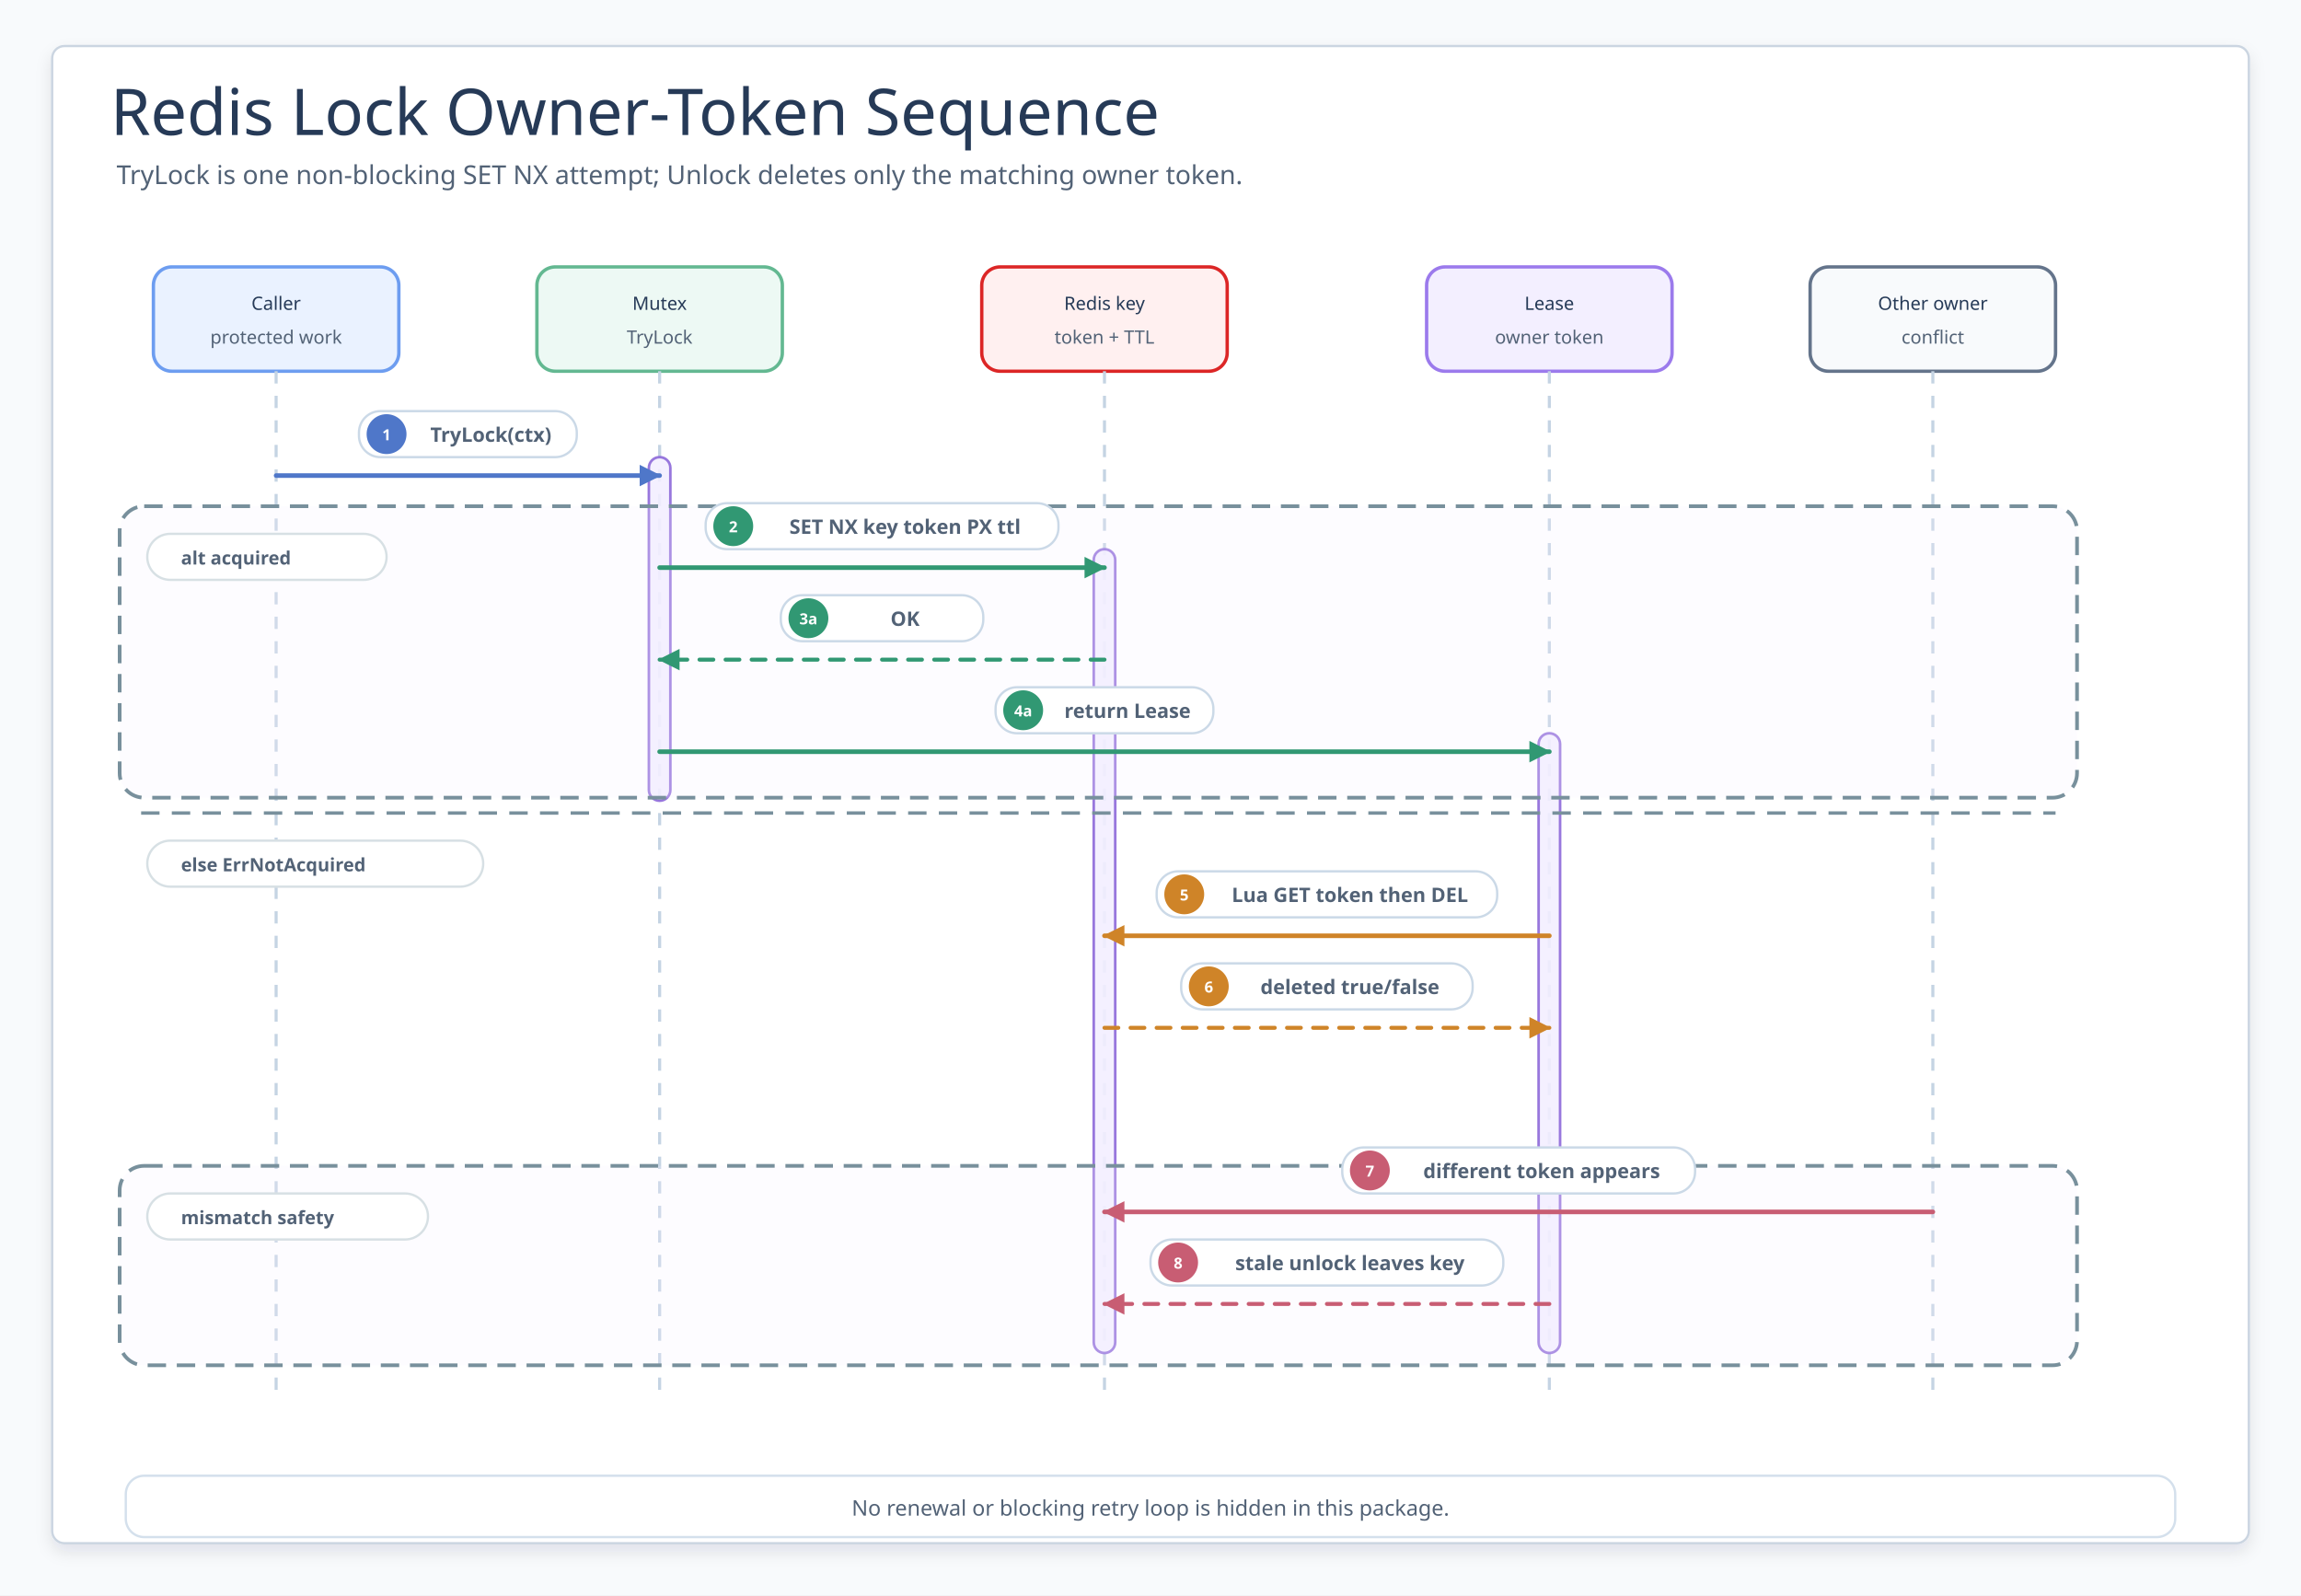
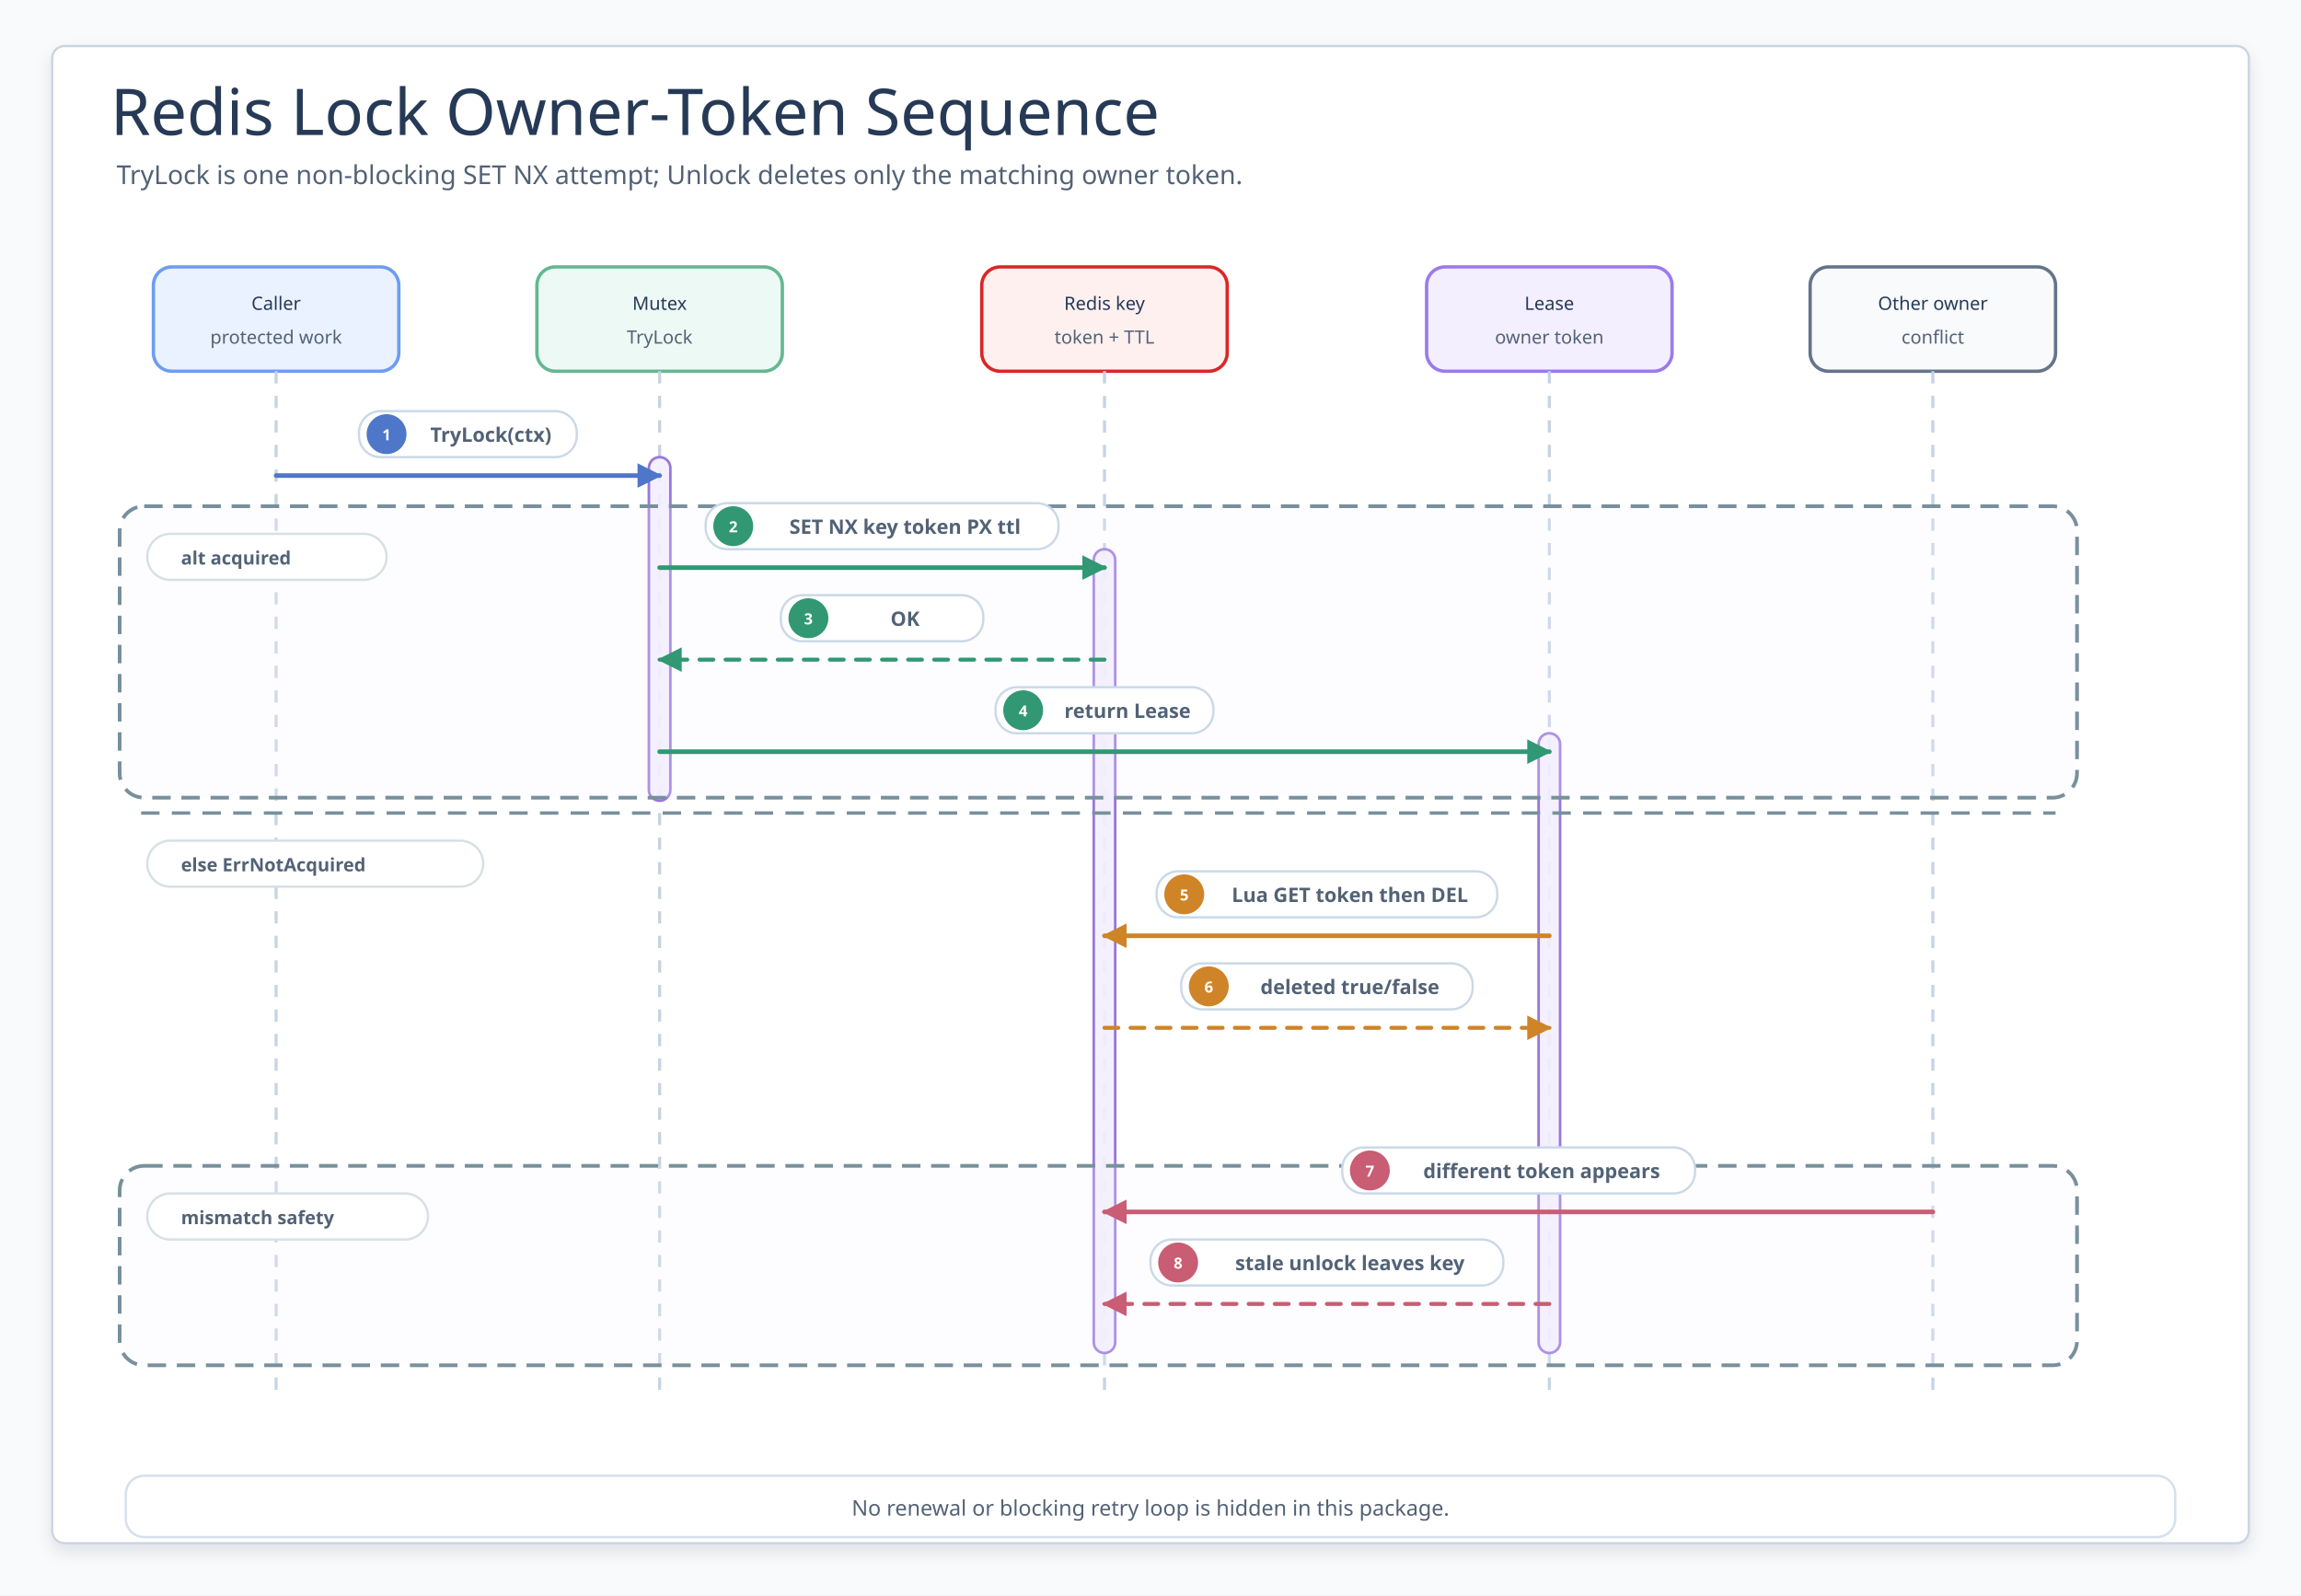
<svg xmlns="http://www.w3.org/2000/svg" width="1500" height="1040" viewBox="0 0 1500 1040" role="img" aria-labelledby="title desc">
  <defs>
    <filter id="softShadow" x="-8%" y="-10%" width="116%" height="124%">
      <feDropShadow dx="0" dy="5" stdDeviation="5" flood-color="#0F172A" flood-opacity="0.10" />
    </filter>
-     <marker id="arrow-blue" markerWidth="14" markerHeight="14" refX="13" refY="7" orient="auto" markerUnits="userSpaceOnUse">
-       <path d="M 0 0 L 14 7 L 0 14 Z" fill="#4f77c9" />
+     <marker id="arrow-blue" markerWidth="16" markerHeight="16" viewBox="0 0 10 10" refX="9" refY="5" orient="auto" markerUnits="userSpaceOnUse">
+       <path d="M 0 0 L 10 5 L 0 10 Z" fill="#4f77c9" />
    </marker>
-     <marker id="arrow-green" markerWidth="14" markerHeight="14" refX="13" refY="7" orient="auto" markerUnits="userSpaceOnUse">
-       <path d="M 0 0 L 14 7 L 0 14 Z" fill="#319873" />
+     <marker id="arrow-green" markerWidth="16" markerHeight="16" viewBox="0 0 10 10" refX="9" refY="5" orient="auto" markerUnits="userSpaceOnUse">
+       <path d="M 0 0 L 10 5 L 0 10 Z" fill="#319873" />
    </marker>
-     <marker id="arrow-amber" markerWidth="14" markerHeight="14" refX="13" refY="7" orient="auto" markerUnits="userSpaceOnUse">
-       <path d="M 0 0 L 14 7 L 0 14 Z" fill="#cf8428" />
+     <marker id="arrow-amber" markerWidth="16" markerHeight="16" viewBox="0 0 10 10" refX="9" refY="5" orient="auto" markerUnits="userSpaceOnUse">
+       <path d="M 0 0 L 10 5 L 0 10 Z" fill="#cf8428" />
    </marker>
-     <marker id="arrow-red" markerWidth="14" markerHeight="14" refX="13" refY="7" orient="auto" markerUnits="userSpaceOnUse">
-       <path d="M 0 0 L 14 7 L 0 14 Z" fill="#c85d73" />
+     <marker id="arrow-red" markerWidth="16" markerHeight="16" viewBox="0 0 10 10" refX="9" refY="5" orient="auto" markerUnits="userSpaceOnUse">
+       <path d="M 0 0 L 10 5 L 0 10 Z" fill="#c85d73" />
    </marker>
-     <marker id="arrow-purple" markerWidth="14" markerHeight="14" refX="13" refY="7" orient="auto" markerUnits="userSpaceOnUse">
-       <path d="M 0 0 L 14 7 L 0 14 Z" fill="#7e62d9" />
+     <marker id="arrow-purple" markerWidth="16" markerHeight="16" viewBox="0 0 10 10" refX="9" refY="5" orient="auto" markerUnits="userSpaceOnUse">
+       <path d="M 0 0 L 10 5 L 0 10 Z" fill="#7e62d9" />
    </marker>
-     <marker id="arrow-teal" markerWidth="14" markerHeight="14" refX="13" refY="7" orient="auto" markerUnits="userSpaceOnUse">
-       <path d="M 0 0 L 14 7 L 0 14 Z" fill="#3f7d9c" />
+     <marker id="arrow-teal" markerWidth="16" markerHeight="16" viewBox="0 0 10 10" refX="9" refY="5" orient="auto" markerUnits="userSpaceOnUse">
+       <path d="M 0 0 L 10 5 L 0 10 Z" fill="#3f7d9c" />
    </marker>
-     <marker id="arrow-gray" markerWidth="14" markerHeight="14" refX="13" refY="7" orient="auto" markerUnits="userSpaceOnUse">
-       <path d="M 0 0 L 14 7 L 0 14 Z" fill="#64748b" />
+     <marker id="arrow-gray" markerWidth="16" markerHeight="16" viewBox="0 0 10 10" refX="9" refY="5" orient="auto" markerUnits="userSpaceOnUse">
+       <path d="M 0 0 L 10 5 L 0 10 Z" fill="#64748b" />
    </marker>
    <style>
      .canvas { fill: #f8fafc; }
      .frame { fill: #ffffff; stroke: #cbd5e1; stroke-width: 1.5; filter: url(#softShadow); }
      .title, .part-title, .card-title, .panel-title { font-family: "Architects Daughter"; fill: #263a57; }
      .title { font-size: 42px; }
      .subtitle, .body, .small, .msg, .region, .footer { font-family: "Comic Mono"; fill: #526276; }
      .subtitle { font-size: 17px; }
      .panel-title { font-size: 24px; }
      .card-title { font-size: 22px; }
      .body { font-size: 14px; }
      .small { font-size: 12px; }
      .msg { font-size: 13px; font-weight: 700; }
      .region { font-size: 12px; font-weight: 700; }
      .footer { font-size: 14px; }
      .panel { stroke: #d0deeb; stroke-width: 1.8; rx: 8; filter: url(#softShadow); }
      .card { stroke-width: 1.8; rx: 8; filter: url(#softShadow); }
      .card-divider { stroke-width: 1.1; opacity: .45; }
      .participant { stroke-width: 2.2; rx: 12; }
      .lifeline { stroke: #c5d4e3; stroke-width: 2; stroke-dasharray: 8 8; }
      .activation { fill: #f3eeff; stroke: #8a65d8; stroke-width: 1.7; rx: 7; opacity: .88; }
      .route { fill: none; stroke-width: 3; stroke-linecap: round; stroke-linejoin: round; }
      .return { fill: none; stroke-width: 2.6; stroke-linecap: round; stroke-linejoin: round; stroke-dasharray: 9 8; }
      .alt { fill: #f7f2ff; fill-opacity: .22; stroke: #78909c; stroke-width: 2.4; stroke-dasharray: 12 7; rx: 16; }
      .alt-label { fill: #ffffff; stroke: #d7e0e4; stroke-width: 1.5; rx: 15; }
      .else-line { stroke: #78909c; stroke-width: 2.2; stroke-dasharray: 12 8; }
      .pill { fill: #ffffff; stroke: #cbd9e7; stroke-width: 1.5; rx: 14; }
      .badge { stroke-width: 1.6; }
      .badge-text { font-family: "Comic Mono"; font-size: 10px; font-weight: 700; fill: #ffffff; }
      .legend { fill: #ffffff; stroke: #d4e0ec; stroke-width: 1.5; rx: 12; }
    </style>
  </defs>
  <rect class="canvas" width="1500" height="1040" />
  <rect class="frame" x="34" y="30" width="1432" height="976" rx="8" />
  <text class="title" x="72" y="88">Redis Lock Owner-Token Sequence</text>
  <text class="subtitle" x="76" y="120">TryLock is one non-blocking SET NX attempt; Unlock deletes only the matching owner token.</text>
  <rect class="participant" x="100" y="174" width="160" height="68" fill="#eaf2ff" stroke="#6d9df0" />
-   <text class="part-title" x="180" y="202" text-anchor="middle">Caller</text>
+   <text class="part-title participant-title" x="180" y="202" text-anchor="middle">Caller</text>
  <text class="small" x="180" y="224" text-anchor="middle">protected work</text>
  <line class="lifeline" x1="180" y1="242" x2="180" y2="914" />
  <rect class="participant" x="350" y="174" width="160" height="68" fill="#edf9f4" stroke="#63b891" />
-   <text class="part-title" x="430" y="202" text-anchor="middle">Mutex</text>
+   <text class="part-title participant-title" x="430" y="202" text-anchor="middle">Mutex</text>
  <text class="small" x="430" y="224" text-anchor="middle">TryLock</text>
  <line class="lifeline" x1="430" y1="242" x2="430" y2="914" />
  <rect class="participant" x="640" y="174" width="160" height="68" fill="#fff0f0" stroke="#dc2626" />
-   <text class="part-title" x="720" y="202" text-anchor="middle">Redis key</text>
+   <text class="part-title participant-title" x="720" y="202" text-anchor="middle">Redis key</text>
  <text class="small" x="720" y="224" text-anchor="middle">token + TTL</text>
  <line class="lifeline" x1="720" y1="242" x2="720" y2="914" />
  <rect class="participant" x="930" y="174" width="160" height="68" fill="#f3efff" stroke="#9b7aec" />
-   <text class="part-title" x="1010" y="202" text-anchor="middle">Lease</text>
+   <text class="part-title participant-title" x="1010" y="202" text-anchor="middle">Lease</text>
  <text class="small" x="1010" y="224" text-anchor="middle">owner token</text>
  <line class="lifeline" x1="1010" y1="242" x2="1010" y2="914" />
  <rect class="participant" x="1180" y="174" width="160" height="68" fill="#f8fafc" stroke="#64748b" />
-   <text class="part-title" x="1260" y="202" text-anchor="middle">Other owner</text>
+   <text class="part-title participant-title" x="1260" y="202" text-anchor="middle">Other owner</text>
  <text class="small" x="1260" y="224" text-anchor="middle">conflict</text>
  <line class="lifeline" x1="1260" y1="242" x2="1260" y2="914" />
  <rect class="activation" x="423" y="298" width="14" height="224" rx="7" />
  <rect class="activation" x="713" y="358" width="14" height="524" rx="7" />
  <rect class="activation" x="1003" y="478" width="14" height="404" rx="7" />
  <rect class="alt" x="78" y="330" width="1276" height="190" rx="16" />
  <rect class="alt-label" x="96" y="348" width="156" height="30" rx="15" />
  <text class="region" x="118" y="368">alt acquired</text>
  <line class="else-line" x1="92" y1="530" x2="1340" y2="530" />
  <rect class="alt-label" x="96" y="548" width="219" height="30" rx="15" />
  <text class="region" x="118" y="568">else ErrNotAcquired</text>
  <rect class="alt" x="78" y="760" width="1276" height="130" rx="16" />
  <rect class="alt-label" x="96" y="778" width="183" height="30" rx="15" />
  <text class="region" x="118" y="798">mismatch safety</text>
  <path class="route" d="M180 310 L430 310" stroke="#4f77c9" marker-end="url(#arrow-blue)" />
  <rect class="pill" x="234" y="268" width="142" height="30" rx="15" />
  <circle class="badge" cx="252" cy="283" r="13" fill="#4f77c9" />
-   <text class="badge-text" x="252" y="287" text-anchor="middle">1</text>
+   <text class="badge-text badgeText" x="252" y="287" text-anchor="middle">1</text>
  <text class="msg" x="320" y="288" text-anchor="middle" fill="#4f77c9">TryLock(ctx)</text>
  <path class="route" d="M430 370 L720 370" stroke="#319873" marker-end="url(#arrow-green)" />
  <rect class="pill" x="460" y="328" width="230" height="30" rx="15" />
  <circle class="badge" cx="478" cy="343" r="13" fill="#319873" />
-   <text class="badge-text" x="478" y="347" text-anchor="middle">2</text>
+   <text class="badge-text badgeText" x="478" y="347" text-anchor="middle">2</text>
  <text class="msg" x="590" y="348" text-anchor="middle" fill="#319873">SET NX key token PX ttl</text>
  <path class="return" d="M720 430 L430 430" stroke="#319873" marker-end="url(#arrow-green)" />
  <rect class="pill" x="509" y="388" width="132" height="30" rx="15" />
  <circle class="badge" cx="527" cy="403" r="13" fill="#319873" />
-   <text class="badge-text" x="527" y="407" text-anchor="middle">3a</text>
+   <text class="badge-text badgeText" x="527" y="407" text-anchor="middle">3</text>
  <text class="msg" x="590" y="408" text-anchor="middle" fill="#319873">OK</text>
  <path class="route" d="M430 490 L1010 490" stroke="#319873" marker-end="url(#arrow-green)" />
  <rect class="pill" x="649" y="448" width="142" height="30" rx="15" />
  <circle class="badge" cx="667" cy="463" r="13" fill="#319873" />
-   <text class="badge-text" x="667" y="467" text-anchor="middle">4a</text>
+   <text class="badge-text badgeText" x="667" y="467" text-anchor="middle">4</text>
  <text class="msg" x="735" y="468" text-anchor="middle" fill="#319873">return Lease</text>
  <path class="route" d="M1010 610 L720 610" stroke="#cf8428" marker-end="url(#arrow-amber)" />
  <rect class="pill" x="754" y="568" width="222" height="30" rx="15" />
  <circle class="badge" cx="772" cy="583" r="13" fill="#cf8428" />
-   <text class="badge-text" x="772" y="587" text-anchor="middle">5</text>
+   <text class="badge-text badgeText" x="772" y="587" text-anchor="middle">5</text>
  <text class="msg" x="880" y="588" text-anchor="middle" fill="#cf8428">Lua GET token then DEL</text>
  <path class="return" d="M720 670 L1010 670" stroke="#cf8428" marker-end="url(#arrow-amber)" />
  <rect class="pill" x="770" y="628" width="190" height="30" rx="15" />
  <circle class="badge" cx="788" cy="643" r="13" fill="#cf8428" />
-   <text class="badge-text" x="788" y="647" text-anchor="middle">6</text>
+   <text class="badge-text badgeText" x="788" y="647" text-anchor="middle">6</text>
  <text class="msg" x="880" y="648" text-anchor="middle" fill="#cf8428">deleted true/false</text>
  <path class="route" d="M1260 790 L720 790" stroke="#c85d73" marker-end="url(#arrow-red)" />
  <rect class="pill" x="875" y="748" width="230" height="30" rx="15" />
  <circle class="badge" cx="893" cy="763" r="13" fill="#c85d73" />
-   <text class="badge-text" x="893" y="767" text-anchor="middle">7</text>
+   <text class="badge-text badgeText" x="893" y="767" text-anchor="middle">7</text>
  <text class="msg" x="1005" y="768" text-anchor="middle" fill="#c85d73">different token appears</text>
  <path class="return" d="M1010 850 L720 850" stroke="#c85d73" marker-end="url(#arrow-red)" />
  <rect class="pill" x="750" y="808" width="230" height="30" rx="15" />
  <circle class="badge" cx="768" cy="823" r="13" fill="#c85d73" />
-   <text class="badge-text" x="768" y="827" text-anchor="middle">8</text>
+   <text class="badge-text badgeText" x="768" y="827" text-anchor="middle">8</text>
  <text class="msg" x="880" y="828" text-anchor="middle" fill="#c85d73">stale unlock leaves key</text>
  <rect class="legend" x="82" y="962" width="1336" height="40" rx="8" />
  <text class="footer" x="750" y="988" text-anchor="middle">No renewal or blocking retry loop is hidden in this package.</text>
</svg>
